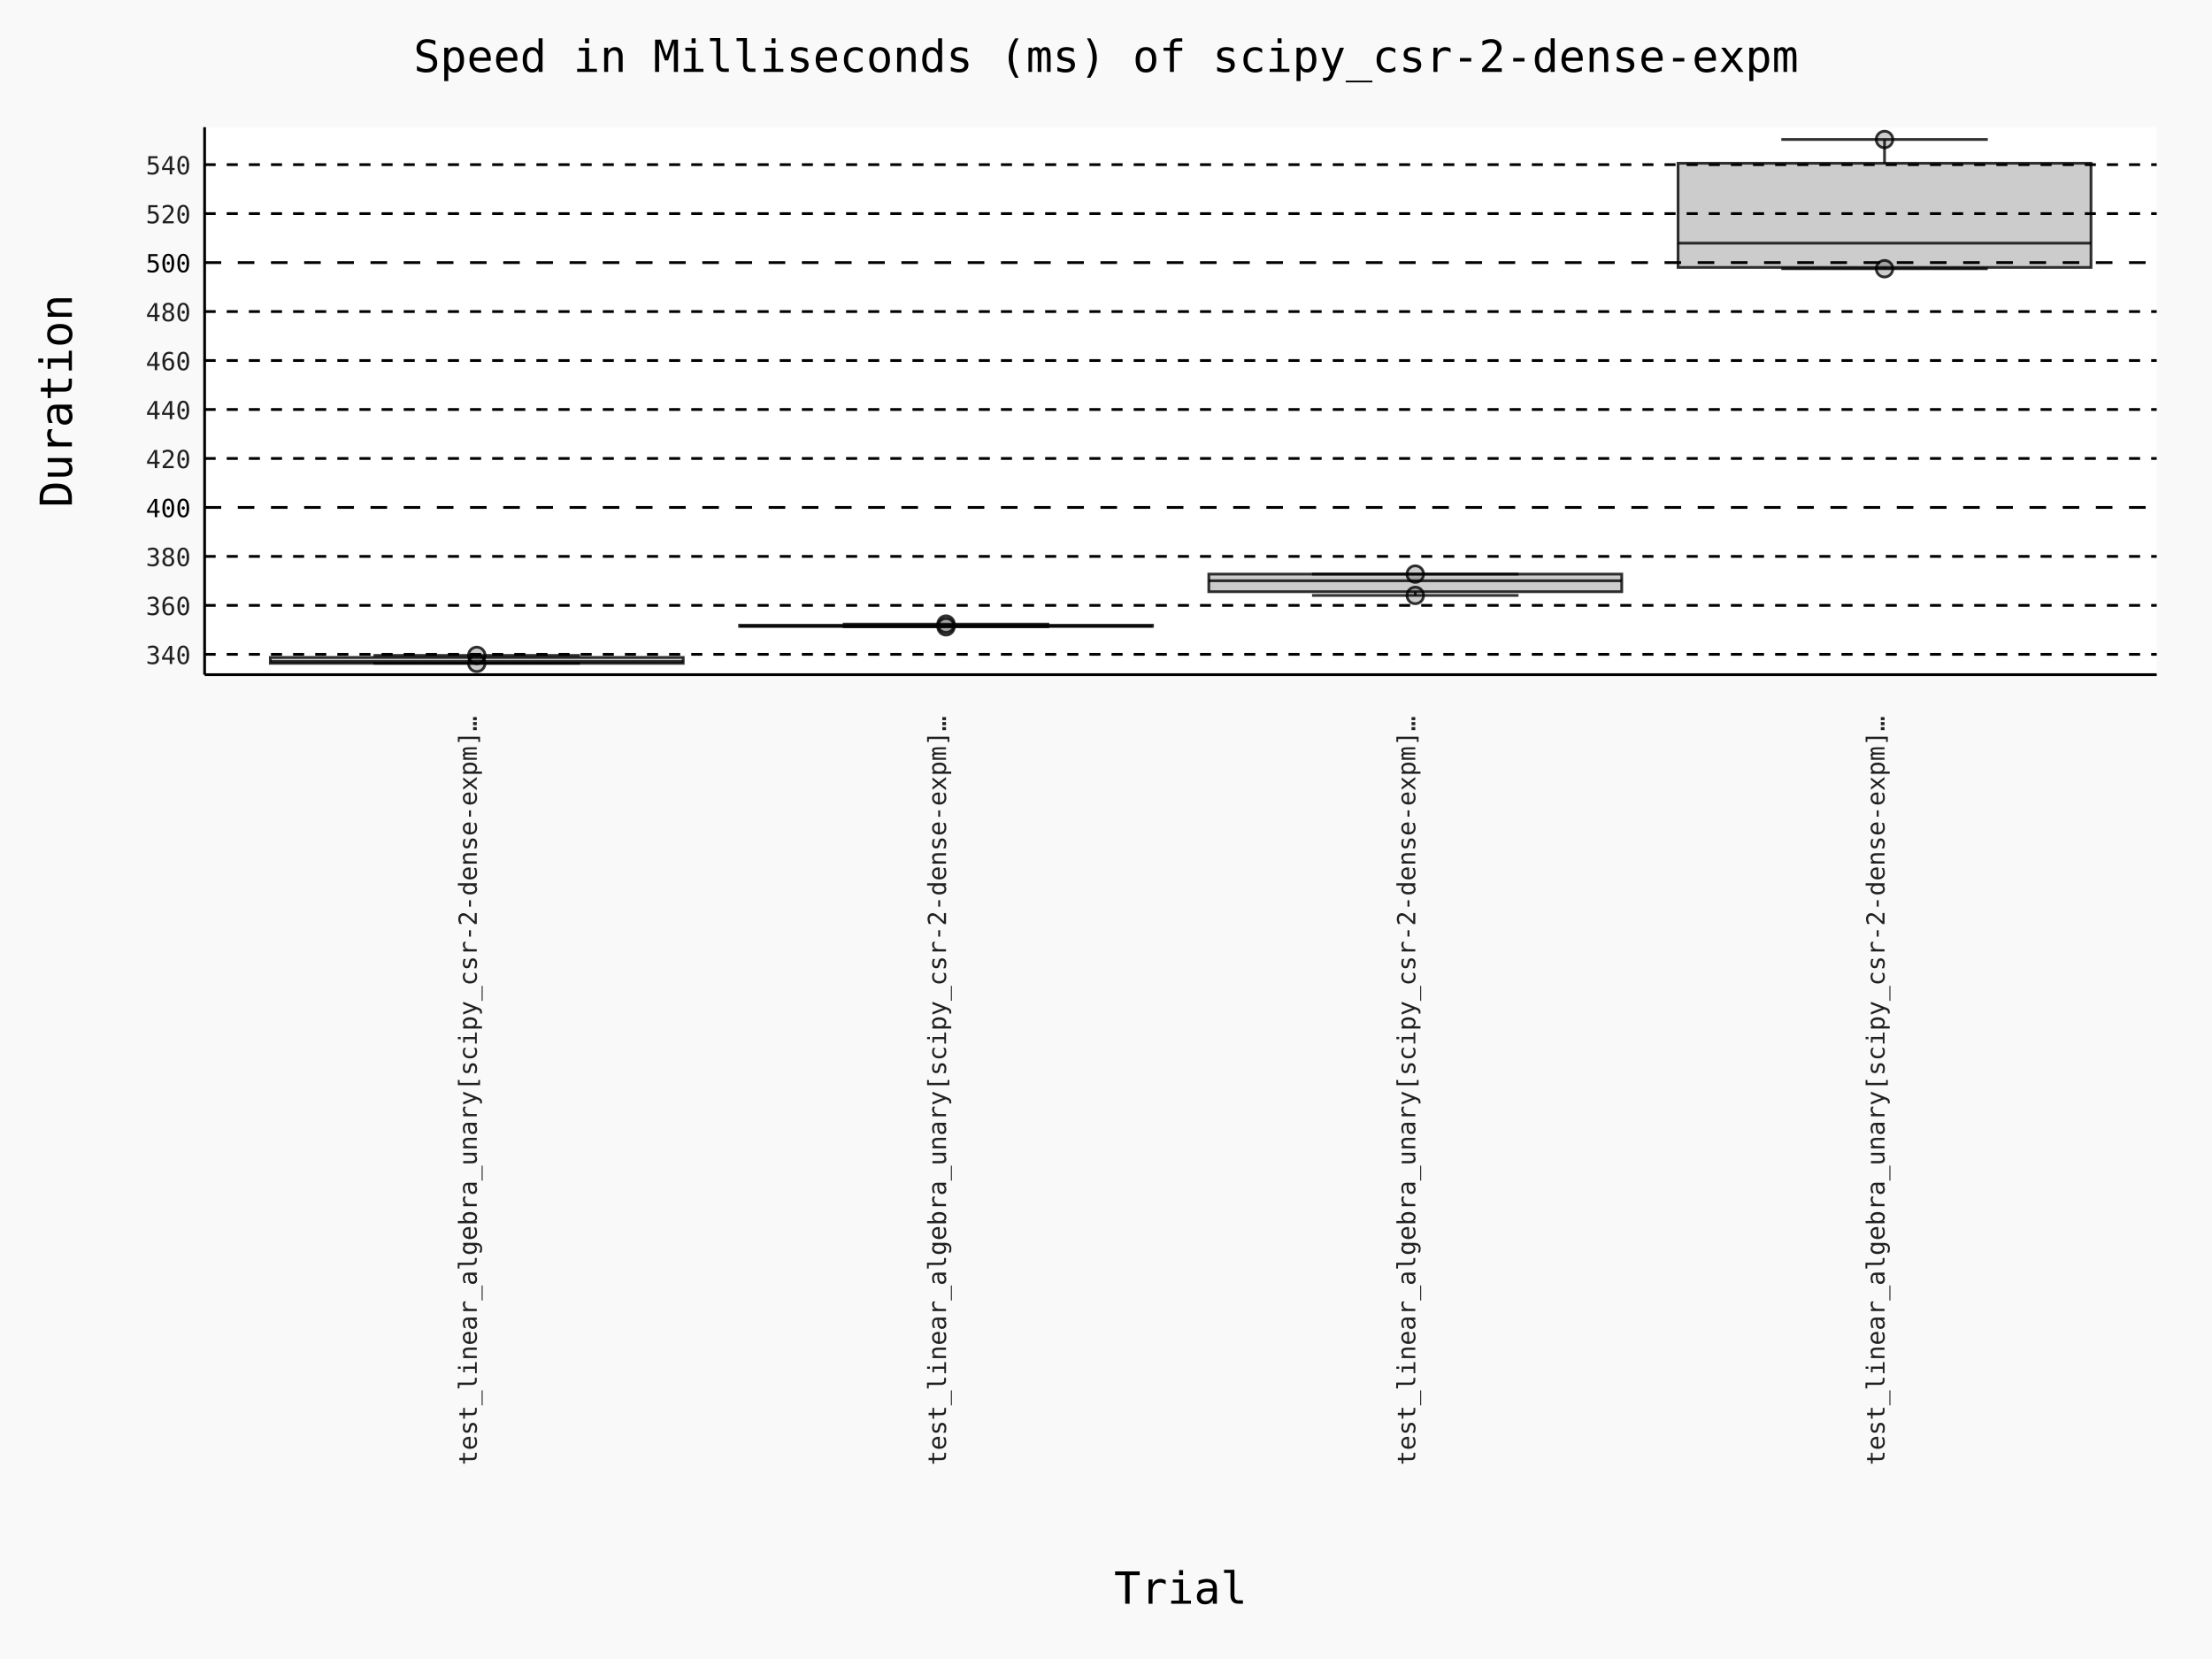
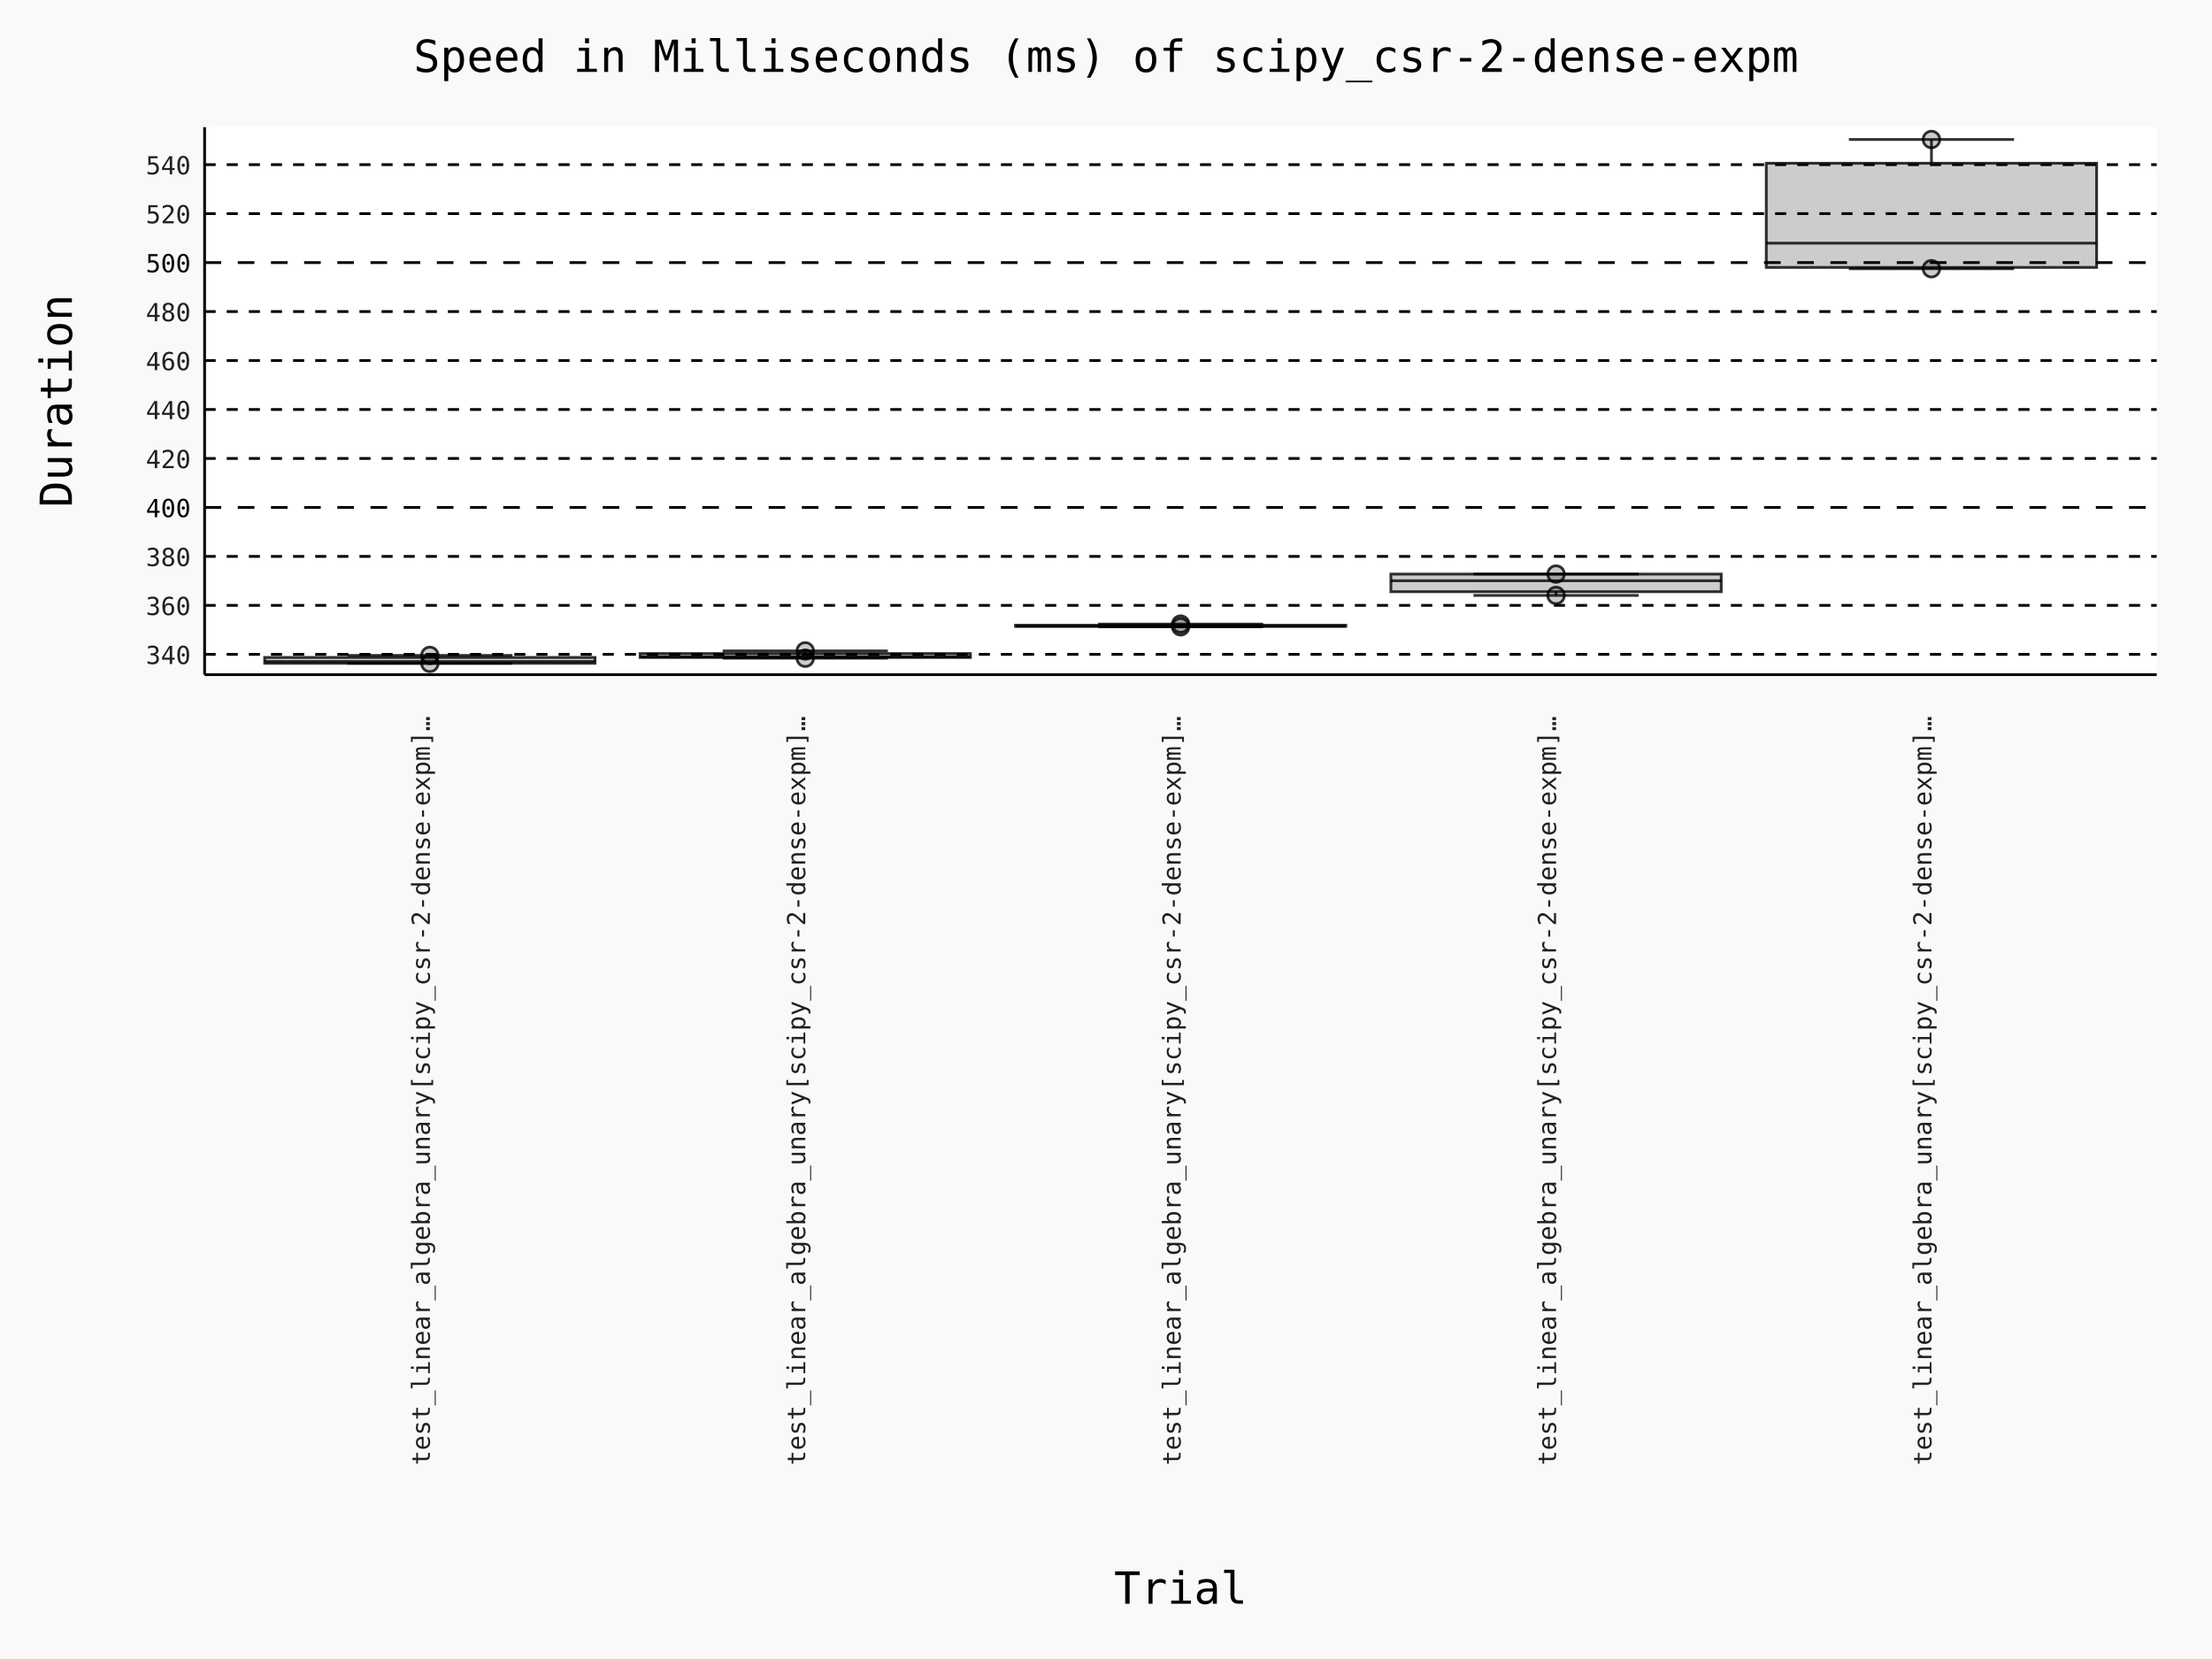
- <svg xmlns="http://www.w3.org/2000/svg" id="chart-a7cde908-3f3c-4f18-a304-75d483a57d22" class="pygal-chart" viewBox="0 0 800 600">
+ <svg xmlns="http://www.w3.org/2000/svg" id="chart-3be28f66-a1d2-4bfa-beb7-95492860ef31" class="pygal-chart" viewBox="0 0 800 600">
  <defs>
-     <style type="text/css">#chart-a7cde908-3f3c-4f18-a304-75d483a57d22{-webkit-user-select:none;-webkit-font-smoothing:antialiased;font-family:Consolas,"Deja Vu Sans Mono","Bitstream Vera Sans Mono","Courier New",monospace}#chart-a7cde908-3f3c-4f18-a304-75d483a57d22 .title{font-family:Consolas,"Deja Vu Sans Mono","Bitstream Vera Sans Mono","Courier New",monospace;font-size:16px}#chart-a7cde908-3f3c-4f18-a304-75d483a57d22 .legends .legend text{font-family:Consolas,"Deja Vu Sans Mono","Bitstream Vera Sans Mono","Courier New",monospace;font-size:14px}#chart-a7cde908-3f3c-4f18-a304-75d483a57d22 .axis text{font-family:Consolas,"Deja Vu Sans Mono","Bitstream Vera Sans Mono","Courier New",monospace;font-size:10px}#chart-a7cde908-3f3c-4f18-a304-75d483a57d22 .axis text.major{font-family:Consolas,"Deja Vu Sans Mono","Bitstream Vera Sans Mono","Courier New",monospace;font-size:10px}#chart-a7cde908-3f3c-4f18-a304-75d483a57d22 .text-overlay text.value{font-family:Consolas,"Deja Vu Sans Mono","Bitstream Vera Sans Mono","Courier New",monospace;font-size:16px}#chart-a7cde908-3f3c-4f18-a304-75d483a57d22 .text-overlay text.label{font-family:Consolas,"Deja Vu Sans Mono","Bitstream Vera Sans Mono","Courier New",monospace;font-size:10px}#chart-a7cde908-3f3c-4f18-a304-75d483a57d22 .tooltip{font-family:Consolas,"Deja Vu Sans Mono","Bitstream Vera Sans Mono","Courier New",monospace;font-size:14px}#chart-a7cde908-3f3c-4f18-a304-75d483a57d22 text.no_data{font-family:Consolas,"Deja Vu Sans Mono","Bitstream Vera Sans Mono","Courier New",monospace;font-size:64px}
- #chart-a7cde908-3f3c-4f18-a304-75d483a57d22{background-color:rgba(249,249,249,1)}#chart-a7cde908-3f3c-4f18-a304-75d483a57d22 path,#chart-a7cde908-3f3c-4f18-a304-75d483a57d22 line,#chart-a7cde908-3f3c-4f18-a304-75d483a57d22 rect,#chart-a7cde908-3f3c-4f18-a304-75d483a57d22 circle{-webkit-transition:150ms;-moz-transition:150ms;transition:150ms}#chart-a7cde908-3f3c-4f18-a304-75d483a57d22 .graph &gt; .background{fill:rgba(249,249,249,1)}#chart-a7cde908-3f3c-4f18-a304-75d483a57d22 .plot &gt; .background{fill:rgba(255,255,255,1)}#chart-a7cde908-3f3c-4f18-a304-75d483a57d22 .graph{fill:rgba(0,0,0,.87)}#chart-a7cde908-3f3c-4f18-a304-75d483a57d22 text.no_data{fill:rgba(0,0,0,1)}#chart-a7cde908-3f3c-4f18-a304-75d483a57d22 .title{fill:rgba(0,0,0,1)}#chart-a7cde908-3f3c-4f18-a304-75d483a57d22 .legends .legend text{fill:rgba(0,0,0,.87)}#chart-a7cde908-3f3c-4f18-a304-75d483a57d22 .legends .legend:hover text{fill:rgba(0,0,0,1)}#chart-a7cde908-3f3c-4f18-a304-75d483a57d22 .axis .line{stroke:rgba(0,0,0,1)}#chart-a7cde908-3f3c-4f18-a304-75d483a57d22 .axis .guide.line{stroke:rgba(0,0,0,.54)}#chart-a7cde908-3f3c-4f18-a304-75d483a57d22 .axis .major.line{stroke:rgba(0,0,0,.87)}#chart-a7cde908-3f3c-4f18-a304-75d483a57d22 .axis text.major{fill:rgba(0,0,0,1)}#chart-a7cde908-3f3c-4f18-a304-75d483a57d22 .axis.y .guides:hover .guide.line,#chart-a7cde908-3f3c-4f18-a304-75d483a57d22 .line-graph .axis.x .guides:hover .guide.line,#chart-a7cde908-3f3c-4f18-a304-75d483a57d22 .stackedline-graph .axis.x .guides:hover .guide.line,#chart-a7cde908-3f3c-4f18-a304-75d483a57d22 .xy-graph .axis.x .guides:hover .guide.line{stroke:rgba(0,0,0,1)}#chart-a7cde908-3f3c-4f18-a304-75d483a57d22 .axis .guides:hover text{fill:rgba(0,0,0,1)}#chart-a7cde908-3f3c-4f18-a304-75d483a57d22 .reactive{fill-opacity:.7;stroke-opacity:.8;stroke-width:1}#chart-a7cde908-3f3c-4f18-a304-75d483a57d22 .ci{stroke:rgba(0,0,0,.87)}#chart-a7cde908-3f3c-4f18-a304-75d483a57d22 .reactive.active,#chart-a7cde908-3f3c-4f18-a304-75d483a57d22 .active .reactive{fill-opacity:.8;stroke-opacity:.9;stroke-width:4}#chart-a7cde908-3f3c-4f18-a304-75d483a57d22 .ci .reactive.active{stroke-width:1.5}#chart-a7cde908-3f3c-4f18-a304-75d483a57d22 .series text{fill:rgba(0,0,0,1)}#chart-a7cde908-3f3c-4f18-a304-75d483a57d22 .tooltip rect{fill:rgba(255,255,255,1);stroke:rgba(0,0,0,1);-webkit-transition:opacity 150ms;-moz-transition:opacity 150ms;transition:opacity 150ms}#chart-a7cde908-3f3c-4f18-a304-75d483a57d22 .tooltip .label{fill:rgba(0,0,0,.87)}#chart-a7cde908-3f3c-4f18-a304-75d483a57d22 .tooltip .label{fill:rgba(0,0,0,.87)}#chart-a7cde908-3f3c-4f18-a304-75d483a57d22 .tooltip .legend{font-size:.8em;fill:rgba(0,0,0,.54)}#chart-a7cde908-3f3c-4f18-a304-75d483a57d22 .tooltip .x_label{font-size:.6em;fill:rgba(0,0,0,1)}#chart-a7cde908-3f3c-4f18-a304-75d483a57d22 .tooltip .xlink{font-size:.5em;text-decoration:underline}#chart-a7cde908-3f3c-4f18-a304-75d483a57d22 .tooltip .value{font-size:1.5em}#chart-a7cde908-3f3c-4f18-a304-75d483a57d22 .bound{font-size:.5em}#chart-a7cde908-3f3c-4f18-a304-75d483a57d22 .max-value{font-size:.75em;fill:rgba(0,0,0,.54)}#chart-a7cde908-3f3c-4f18-a304-75d483a57d22 .map-element{fill:rgba(255,255,255,1);stroke:rgba(0,0,0,.54) !important}#chart-a7cde908-3f3c-4f18-a304-75d483a57d22 .map-element .reactive{fill-opacity:inherit;stroke-opacity:inherit}#chart-a7cde908-3f3c-4f18-a304-75d483a57d22 .color-0,#chart-a7cde908-3f3c-4f18-a304-75d483a57d22 .color-0 a:visited{stroke:#000000;fill:#000000}#chart-a7cde908-3f3c-4f18-a304-75d483a57d22 .color-1,#chart-a7cde908-3f3c-4f18-a304-75d483a57d22 .color-1 a:visited{stroke:#000000;fill:#000000}#chart-a7cde908-3f3c-4f18-a304-75d483a57d22 .color-2,#chart-a7cde908-3f3c-4f18-a304-75d483a57d22 .color-2 a:visited{stroke:#000000;fill:#000000}#chart-a7cde908-3f3c-4f18-a304-75d483a57d22 .color-3,#chart-a7cde908-3f3c-4f18-a304-75d483a57d22 .color-3 a:visited{stroke:#000000;fill:#000000}#chart-a7cde908-3f3c-4f18-a304-75d483a57d22 .text-overlay .color-0 text{fill:white}#chart-a7cde908-3f3c-4f18-a304-75d483a57d22 .text-overlay .color-1 text{fill:white}#chart-a7cde908-3f3c-4f18-a304-75d483a57d22 .text-overlay .color-2 text{fill:white}#chart-a7cde908-3f3c-4f18-a304-75d483a57d22 .text-overlay .color-3 text{fill:white}
- #chart-a7cde908-3f3c-4f18-a304-75d483a57d22 text.no_data{text-anchor:middle}#chart-a7cde908-3f3c-4f18-a304-75d483a57d22 .guide.line{fill:none}#chart-a7cde908-3f3c-4f18-a304-75d483a57d22 .centered{text-anchor:middle}#chart-a7cde908-3f3c-4f18-a304-75d483a57d22 .title{text-anchor:middle}#chart-a7cde908-3f3c-4f18-a304-75d483a57d22 .legends .legend text{fill-opacity:1}#chart-a7cde908-3f3c-4f18-a304-75d483a57d22 .axis.x text{text-anchor:middle}#chart-a7cde908-3f3c-4f18-a304-75d483a57d22 .axis.x:not(.web) text[transform]{text-anchor:start}#chart-a7cde908-3f3c-4f18-a304-75d483a57d22 .axis.x:not(.web) text[transform].backwards{text-anchor:end}#chart-a7cde908-3f3c-4f18-a304-75d483a57d22 .axis.y text{text-anchor:end}#chart-a7cde908-3f3c-4f18-a304-75d483a57d22 .axis.y text[transform].backwards{text-anchor:start}#chart-a7cde908-3f3c-4f18-a304-75d483a57d22 .axis.y2 text{text-anchor:start}#chart-a7cde908-3f3c-4f18-a304-75d483a57d22 .axis.y2 text[transform].backwards{text-anchor:end}#chart-a7cde908-3f3c-4f18-a304-75d483a57d22 .axis .guide.line{stroke-dasharray:4,4;stroke:black}#chart-a7cde908-3f3c-4f18-a304-75d483a57d22 .axis .major.guide.line{stroke-dasharray:6,6;stroke:black}#chart-a7cde908-3f3c-4f18-a304-75d483a57d22 .horizontal .axis.y .guide.line,#chart-a7cde908-3f3c-4f18-a304-75d483a57d22 .horizontal .axis.y2 .guide.line,#chart-a7cde908-3f3c-4f18-a304-75d483a57d22 .vertical .axis.x .guide.line{opacity:0}#chart-a7cde908-3f3c-4f18-a304-75d483a57d22 .horizontal .axis.always_show .guide.line,#chart-a7cde908-3f3c-4f18-a304-75d483a57d22 .vertical .axis.always_show .guide.line{opacity:1 !important}#chart-a7cde908-3f3c-4f18-a304-75d483a57d22 .axis.y .guides:hover .guide.line,#chart-a7cde908-3f3c-4f18-a304-75d483a57d22 .axis.y2 .guides:hover .guide.line,#chart-a7cde908-3f3c-4f18-a304-75d483a57d22 .axis.x .guides:hover .guide.line{opacity:1}#chart-a7cde908-3f3c-4f18-a304-75d483a57d22 .axis .guides:hover text{opacity:1}#chart-a7cde908-3f3c-4f18-a304-75d483a57d22 .nofill{fill:none}#chart-a7cde908-3f3c-4f18-a304-75d483a57d22 .subtle-fill{fill-opacity:.2}#chart-a7cde908-3f3c-4f18-a304-75d483a57d22 .dot{stroke-width:1px;fill-opacity:1;stroke-opacity:1}#chart-a7cde908-3f3c-4f18-a304-75d483a57d22 .dot.active{stroke-width:5px}#chart-a7cde908-3f3c-4f18-a304-75d483a57d22 .dot.negative{fill:transparent}#chart-a7cde908-3f3c-4f18-a304-75d483a57d22 text,#chart-a7cde908-3f3c-4f18-a304-75d483a57d22 tspan{stroke:none !important}#chart-a7cde908-3f3c-4f18-a304-75d483a57d22 .series text.active{opacity:1}#chart-a7cde908-3f3c-4f18-a304-75d483a57d22 .tooltip rect{fill-opacity:.95;stroke-width:.5}#chart-a7cde908-3f3c-4f18-a304-75d483a57d22 .tooltip text{fill-opacity:1}#chart-a7cde908-3f3c-4f18-a304-75d483a57d22 .showable{visibility:hidden}#chart-a7cde908-3f3c-4f18-a304-75d483a57d22 .showable.shown{visibility:visible}#chart-a7cde908-3f3c-4f18-a304-75d483a57d22 .gauge-background{fill:rgba(229,229,229,1);stroke:none}#chart-a7cde908-3f3c-4f18-a304-75d483a57d22 .bg-lines{stroke:rgba(249,249,249,1);stroke-width:2px}
+     <style type="text/css">#chart-3be28f66-a1d2-4bfa-beb7-95492860ef31{-webkit-user-select:none;-webkit-font-smoothing:antialiased;font-family:Consolas,"Deja Vu Sans Mono","Bitstream Vera Sans Mono","Courier New",monospace}#chart-3be28f66-a1d2-4bfa-beb7-95492860ef31 .title{font-family:Consolas,"Deja Vu Sans Mono","Bitstream Vera Sans Mono","Courier New",monospace;font-size:16px}#chart-3be28f66-a1d2-4bfa-beb7-95492860ef31 .legends .legend text{font-family:Consolas,"Deja Vu Sans Mono","Bitstream Vera Sans Mono","Courier New",monospace;font-size:14px}#chart-3be28f66-a1d2-4bfa-beb7-95492860ef31 .axis text{font-family:Consolas,"Deja Vu Sans Mono","Bitstream Vera Sans Mono","Courier New",monospace;font-size:10px}#chart-3be28f66-a1d2-4bfa-beb7-95492860ef31 .axis text.major{font-family:Consolas,"Deja Vu Sans Mono","Bitstream Vera Sans Mono","Courier New",monospace;font-size:10px}#chart-3be28f66-a1d2-4bfa-beb7-95492860ef31 .text-overlay text.value{font-family:Consolas,"Deja Vu Sans Mono","Bitstream Vera Sans Mono","Courier New",monospace;font-size:16px}#chart-3be28f66-a1d2-4bfa-beb7-95492860ef31 .text-overlay text.label{font-family:Consolas,"Deja Vu Sans Mono","Bitstream Vera Sans Mono","Courier New",monospace;font-size:10px}#chart-3be28f66-a1d2-4bfa-beb7-95492860ef31 .tooltip{font-family:Consolas,"Deja Vu Sans Mono","Bitstream Vera Sans Mono","Courier New",monospace;font-size:14px}#chart-3be28f66-a1d2-4bfa-beb7-95492860ef31 text.no_data{font-family:Consolas,"Deja Vu Sans Mono","Bitstream Vera Sans Mono","Courier New",monospace;font-size:64px}
+ #chart-3be28f66-a1d2-4bfa-beb7-95492860ef31{background-color:rgba(249,249,249,1)}#chart-3be28f66-a1d2-4bfa-beb7-95492860ef31 path,#chart-3be28f66-a1d2-4bfa-beb7-95492860ef31 line,#chart-3be28f66-a1d2-4bfa-beb7-95492860ef31 rect,#chart-3be28f66-a1d2-4bfa-beb7-95492860ef31 circle{-webkit-transition:150ms;-moz-transition:150ms;transition:150ms}#chart-3be28f66-a1d2-4bfa-beb7-95492860ef31 .graph &gt; .background{fill:rgba(249,249,249,1)}#chart-3be28f66-a1d2-4bfa-beb7-95492860ef31 .plot &gt; .background{fill:rgba(255,255,255,1)}#chart-3be28f66-a1d2-4bfa-beb7-95492860ef31 .graph{fill:rgba(0,0,0,.87)}#chart-3be28f66-a1d2-4bfa-beb7-95492860ef31 text.no_data{fill:rgba(0,0,0,1)}#chart-3be28f66-a1d2-4bfa-beb7-95492860ef31 .title{fill:rgba(0,0,0,1)}#chart-3be28f66-a1d2-4bfa-beb7-95492860ef31 .legends .legend text{fill:rgba(0,0,0,.87)}#chart-3be28f66-a1d2-4bfa-beb7-95492860ef31 .legends .legend:hover text{fill:rgba(0,0,0,1)}#chart-3be28f66-a1d2-4bfa-beb7-95492860ef31 .axis .line{stroke:rgba(0,0,0,1)}#chart-3be28f66-a1d2-4bfa-beb7-95492860ef31 .axis .guide.line{stroke:rgba(0,0,0,.54)}#chart-3be28f66-a1d2-4bfa-beb7-95492860ef31 .axis .major.line{stroke:rgba(0,0,0,.87)}#chart-3be28f66-a1d2-4bfa-beb7-95492860ef31 .axis text.major{fill:rgba(0,0,0,1)}#chart-3be28f66-a1d2-4bfa-beb7-95492860ef31 .axis.y .guides:hover .guide.line,#chart-3be28f66-a1d2-4bfa-beb7-95492860ef31 .line-graph .axis.x .guides:hover .guide.line,#chart-3be28f66-a1d2-4bfa-beb7-95492860ef31 .stackedline-graph .axis.x .guides:hover .guide.line,#chart-3be28f66-a1d2-4bfa-beb7-95492860ef31 .xy-graph .axis.x .guides:hover .guide.line{stroke:rgba(0,0,0,1)}#chart-3be28f66-a1d2-4bfa-beb7-95492860ef31 .axis .guides:hover text{fill:rgba(0,0,0,1)}#chart-3be28f66-a1d2-4bfa-beb7-95492860ef31 .reactive{fill-opacity:.7;stroke-opacity:.8;stroke-width:1}#chart-3be28f66-a1d2-4bfa-beb7-95492860ef31 .ci{stroke:rgba(0,0,0,.87)}#chart-3be28f66-a1d2-4bfa-beb7-95492860ef31 .reactive.active,#chart-3be28f66-a1d2-4bfa-beb7-95492860ef31 .active .reactive{fill-opacity:.8;stroke-opacity:.9;stroke-width:4}#chart-3be28f66-a1d2-4bfa-beb7-95492860ef31 .ci .reactive.active{stroke-width:1.5}#chart-3be28f66-a1d2-4bfa-beb7-95492860ef31 .series text{fill:rgba(0,0,0,1)}#chart-3be28f66-a1d2-4bfa-beb7-95492860ef31 .tooltip rect{fill:rgba(255,255,255,1);stroke:rgba(0,0,0,1);-webkit-transition:opacity 150ms;-moz-transition:opacity 150ms;transition:opacity 150ms}#chart-3be28f66-a1d2-4bfa-beb7-95492860ef31 .tooltip .label{fill:rgba(0,0,0,.87)}#chart-3be28f66-a1d2-4bfa-beb7-95492860ef31 .tooltip .label{fill:rgba(0,0,0,.87)}#chart-3be28f66-a1d2-4bfa-beb7-95492860ef31 .tooltip .legend{font-size:.8em;fill:rgba(0,0,0,.54)}#chart-3be28f66-a1d2-4bfa-beb7-95492860ef31 .tooltip .x_label{font-size:.6em;fill:rgba(0,0,0,1)}#chart-3be28f66-a1d2-4bfa-beb7-95492860ef31 .tooltip .xlink{font-size:.5em;text-decoration:underline}#chart-3be28f66-a1d2-4bfa-beb7-95492860ef31 .tooltip .value{font-size:1.5em}#chart-3be28f66-a1d2-4bfa-beb7-95492860ef31 .bound{font-size:.5em}#chart-3be28f66-a1d2-4bfa-beb7-95492860ef31 .max-value{font-size:.75em;fill:rgba(0,0,0,.54)}#chart-3be28f66-a1d2-4bfa-beb7-95492860ef31 .map-element{fill:rgba(255,255,255,1);stroke:rgba(0,0,0,.54) !important}#chart-3be28f66-a1d2-4bfa-beb7-95492860ef31 .map-element .reactive{fill-opacity:inherit;stroke-opacity:inherit}#chart-3be28f66-a1d2-4bfa-beb7-95492860ef31 .color-0,#chart-3be28f66-a1d2-4bfa-beb7-95492860ef31 .color-0 a:visited{stroke:#000000;fill:#000000}#chart-3be28f66-a1d2-4bfa-beb7-95492860ef31 .color-1,#chart-3be28f66-a1d2-4bfa-beb7-95492860ef31 .color-1 a:visited{stroke:#000000;fill:#000000}#chart-3be28f66-a1d2-4bfa-beb7-95492860ef31 .color-2,#chart-3be28f66-a1d2-4bfa-beb7-95492860ef31 .color-2 a:visited{stroke:#000000;fill:#000000}#chart-3be28f66-a1d2-4bfa-beb7-95492860ef31 .color-3,#chart-3be28f66-a1d2-4bfa-beb7-95492860ef31 .color-3 a:visited{stroke:#000000;fill:#000000}#chart-3be28f66-a1d2-4bfa-beb7-95492860ef31 .color-4,#chart-3be28f66-a1d2-4bfa-beb7-95492860ef31 .color-4 a:visited{stroke:#000000;fill:#000000}#chart-3be28f66-a1d2-4bfa-beb7-95492860ef31 .text-overlay .color-0 text{fill:white}#chart-3be28f66-a1d2-4bfa-beb7-95492860ef31 .text-overlay .color-1 text{fill:white}#chart-3be28f66-a1d2-4bfa-beb7-95492860ef31 .text-overlay .color-2 text{fill:white}#chart-3be28f66-a1d2-4bfa-beb7-95492860ef31 .text-overlay .color-3 text{fill:white}#chart-3be28f66-a1d2-4bfa-beb7-95492860ef31 .text-overlay .color-4 text{fill:white}
+ #chart-3be28f66-a1d2-4bfa-beb7-95492860ef31 text.no_data{text-anchor:middle}#chart-3be28f66-a1d2-4bfa-beb7-95492860ef31 .guide.line{fill:none}#chart-3be28f66-a1d2-4bfa-beb7-95492860ef31 .centered{text-anchor:middle}#chart-3be28f66-a1d2-4bfa-beb7-95492860ef31 .title{text-anchor:middle}#chart-3be28f66-a1d2-4bfa-beb7-95492860ef31 .legends .legend text{fill-opacity:1}#chart-3be28f66-a1d2-4bfa-beb7-95492860ef31 .axis.x text{text-anchor:middle}#chart-3be28f66-a1d2-4bfa-beb7-95492860ef31 .axis.x:not(.web) text[transform]{text-anchor:start}#chart-3be28f66-a1d2-4bfa-beb7-95492860ef31 .axis.x:not(.web) text[transform].backwards{text-anchor:end}#chart-3be28f66-a1d2-4bfa-beb7-95492860ef31 .axis.y text{text-anchor:end}#chart-3be28f66-a1d2-4bfa-beb7-95492860ef31 .axis.y text[transform].backwards{text-anchor:start}#chart-3be28f66-a1d2-4bfa-beb7-95492860ef31 .axis.y2 text{text-anchor:start}#chart-3be28f66-a1d2-4bfa-beb7-95492860ef31 .axis.y2 text[transform].backwards{text-anchor:end}#chart-3be28f66-a1d2-4bfa-beb7-95492860ef31 .axis .guide.line{stroke-dasharray:4,4;stroke:black}#chart-3be28f66-a1d2-4bfa-beb7-95492860ef31 .axis .major.guide.line{stroke-dasharray:6,6;stroke:black}#chart-3be28f66-a1d2-4bfa-beb7-95492860ef31 .horizontal .axis.y .guide.line,#chart-3be28f66-a1d2-4bfa-beb7-95492860ef31 .horizontal .axis.y2 .guide.line,#chart-3be28f66-a1d2-4bfa-beb7-95492860ef31 .vertical .axis.x .guide.line{opacity:0}#chart-3be28f66-a1d2-4bfa-beb7-95492860ef31 .horizontal .axis.always_show .guide.line,#chart-3be28f66-a1d2-4bfa-beb7-95492860ef31 .vertical .axis.always_show .guide.line{opacity:1 !important}#chart-3be28f66-a1d2-4bfa-beb7-95492860ef31 .axis.y .guides:hover .guide.line,#chart-3be28f66-a1d2-4bfa-beb7-95492860ef31 .axis.y2 .guides:hover .guide.line,#chart-3be28f66-a1d2-4bfa-beb7-95492860ef31 .axis.x .guides:hover .guide.line{opacity:1}#chart-3be28f66-a1d2-4bfa-beb7-95492860ef31 .axis .guides:hover text{opacity:1}#chart-3be28f66-a1d2-4bfa-beb7-95492860ef31 .nofill{fill:none}#chart-3be28f66-a1d2-4bfa-beb7-95492860ef31 .subtle-fill{fill-opacity:.2}#chart-3be28f66-a1d2-4bfa-beb7-95492860ef31 .dot{stroke-width:1px;fill-opacity:1;stroke-opacity:1}#chart-3be28f66-a1d2-4bfa-beb7-95492860ef31 .dot.active{stroke-width:5px}#chart-3be28f66-a1d2-4bfa-beb7-95492860ef31 .dot.negative{fill:transparent}#chart-3be28f66-a1d2-4bfa-beb7-95492860ef31 text,#chart-3be28f66-a1d2-4bfa-beb7-95492860ef31 tspan{stroke:none !important}#chart-3be28f66-a1d2-4bfa-beb7-95492860ef31 .series text.active{opacity:1}#chart-3be28f66-a1d2-4bfa-beb7-95492860ef31 .tooltip rect{fill-opacity:.95;stroke-width:.5}#chart-3be28f66-a1d2-4bfa-beb7-95492860ef31 .tooltip text{fill-opacity:1}#chart-3be28f66-a1d2-4bfa-beb7-95492860ef31 .showable{visibility:hidden}#chart-3be28f66-a1d2-4bfa-beb7-95492860ef31 .showable.shown{visibility:visible}#chart-3be28f66-a1d2-4bfa-beb7-95492860ef31 .gauge-background{fill:rgba(229,229,229,1);stroke:none}#chart-3be28f66-a1d2-4bfa-beb7-95492860ef31 .bg-lines{stroke:rgba(249,249,249,1);stroke-width:2px}
.tooltip .value{font-size:1em !important}.axis text{font-size:9px !important}</style>
  </defs>
  <g class="graph custombox-graph vertical">
    <rect x="0" y="0" width="800" height="600" class="background" />
    <g transform="translate(74, 46)" class="plot">
      <rect x="0" y="0" width="706.0" height="198.0" class="background" />
      <g class="axis y always_show">
        <path d="M0 198 h706" class="line" />
        <g class="guides">
          <path d="M0 190.65 h706" class="guide line" />
          <text x="-5" y="194.15" class="">340</text>
        </g>
        <g class="guides">
          <path d="M0 172.94 h706" class="guide line" />
          <text x="-5" y="176.44" class="">360</text>
        </g>
        <g class="guides">
          <path d="M0 155.23 h706" class="guide line" />
          <text x="-5" y="158.73" class="">380</text>
        </g>
        <g class="guides">
          <path d="M0 137.52 h706" class="major guide line" />
          <text x="-5" y="141.02" class="major">400</text>
        </g>
        <g class="guides">
          <path d="M0 119.809 h706" class="guide line" />
          <text x="-5" y="123.309" class="">420</text>
        </g>
        <g class="guides">
          <path d="M0 102.099 h706" class="guide line" />
          <text x="-5" y="105.599" class="">440</text>
        </g>
        <g class="guides">
          <path d="M0 84.389 h706" class="guide line" />
          <text x="-5" y="87.889" class="">460</text>
        </g>
        <g class="guides">
          <path d="M0 66.679 h706" class="guide line" />
          <text x="-5" y="70.179" class="">480</text>
        </g>
        <g class="guides">
          <path d="M0 48.969 h706" class="major guide line" />
          <text x="-5" y="52.469" class="major">500</text>
        </g>
        <g class="guides">
          <path d="M0 31.258 h706" class="guide line" />
          <text x="-5" y="34.758" class="">520</text>
        </g>
        <g class="guides">
          <path d="M0 13.548 h706" class="guide line" />
          <text x="-5" y="17.048" class="">540</text>
        </g>
      </g>
      <g class="axis x">
        <path d="M0 0 v198" class="line" />
        <g class="guides">
-           <path d="M98.433 0 v198" class="guide line" />
-           <text x="98.433" y="213.0" class="backwards" transform="rotate(270 98.43269 213)">test_linear_algebra_unary[scipy_csr-2-dense-expm]…</text>
+           <path d="M81.462 0 v198" class="guide line" />
+           <text x="81.462" y="213.0" class="backwards" transform="rotate(270 81.46154 213)">test_linear_algebra_unary[scipy_csr-2-dense-expm]…</text>
        </g>
        <g class="guides">
-           <path d="M268.144 0 v198" class="guide line" />
-           <text x="268.144" y="213.0" class="backwards" transform="rotate(270 268.1442 213)">test_linear_algebra_unary[scipy_csr-2-dense-expm]…</text>
+           <path d="M217.231 0 v198" class="guide line" />
+           <text x="217.231" y="213.0" class="backwards" transform="rotate(270 217.2308 213)">test_linear_algebra_unary[scipy_csr-2-dense-expm]…</text>
        </g>
        <g class="guides">
-           <path d="M437.856 0 v198" class="guide line" />
-           <text x="437.856" y="213.0" class="backwards" transform="rotate(270 437.8558 213)">test_linear_algebra_unary[scipy_csr-2-dense-expm]…</text>
+           <path d="M353 0 v198" class="guide line" />
+           <text x="353.0" y="213.0" class="backwards" transform="rotate(270 353 213)">test_linear_algebra_unary[scipy_csr-2-dense-expm]…</text>
        </g>
        <g class="guides">
-           <path d="M607.567 0 v198" class="guide line" />
-           <text x="607.567" y="213.0" class="backwards" transform="rotate(270 607.5673 213)">test_linear_algebra_unary[scipy_csr-2-dense-expm]…</text>
+           <path d="M488.769 0 v198" class="guide line" />
+           <text x="488.769" y="213.0" class="backwards" transform="rotate(270 488.7692 213)">test_linear_algebra_unary[scipy_csr-2-dense-expm]…</text>
+         </g>
+         <g class="guides">
+           <path d="M624.538 0 v198" class="guide line" />
+           <text x="624.538" y="213.0" class="backwards" transform="rotate(270 624.5385 213)">test_linear_algebra_unary[scipy_csr-2-dense-expm]…</text>
        </g>
      </g>
      <g class="series serie-0 color-0">
        <g class="boxes">
          <g class="box">
-             <path stroke-width="3" d="M61.096 193.896 L135.769 193.896" class="reactive tooltip-trigger" />
-             <path stroke-width="3" d="M23.76 193.238 L173.106 193.238" class="reactive tooltip-trigger" />
-             <path stroke-width="3" d="M61.096 191.044 L135.769 191.044" class="reactive tooltip-trigger" />
-             <path stroke-width="2" d="M98.433 193.896 L98.433 193.892" class="reactive tooltip-trigger" />
-             <path stroke-width="2" d="M98.433 191.044 L98.433 191.774" class="reactive tooltip-trigger" />
-             <rect x="23.76" y="191.774" height="2.118" width="149.346" class="subtle-fill reactive tooltip-trigger" />
-             <circle cx="98.433" cy="193.896" r="3" class="subtle-fill reactive tooltip-trigger" />
-             <circle cx="98.433" cy="191.044" r="3" class="subtle-fill reactive tooltip-trigger" />
+             <path stroke-width="3" d="M51.592 193.896 L111.331 193.896" class="reactive tooltip-trigger" />
+             <path stroke-width="3" d="M21.723 193.238 L141.2 193.238" class="reactive tooltip-trigger" />
+             <path stroke-width="3" d="M51.592 191.044 L111.331 191.044" class="reactive tooltip-trigger" />
+             <path stroke-width="2" d="M81.462 193.896 L81.462 193.892" class="reactive tooltip-trigger" />
+             <path stroke-width="2" d="M81.462 191.044 L81.462 191.774" class="reactive tooltip-trigger" />
+             <rect x="21.723" y="191.774" height="2.118" width="119.477" class="subtle-fill reactive tooltip-trigger" />
+             <circle cx="81.462" cy="193.896" r="3" class="subtle-fill reactive tooltip-trigger" />
+             <circle cx="81.462" cy="191.044" r="3" class="subtle-fill reactive tooltip-trigger" />
          </g>
        </g>
      </g>
      <g class="series serie-1 color-1">
        <g class="boxes">
          <g class="box">
-             <path stroke-width="3" d="M230.808 180.69 L305.481 180.69" class="reactive tooltip-trigger" />
-             <path stroke-width="3" d="M193.471 180.452 L342.817 180.452" class="reactive tooltip-trigger" />
-             <path stroke-width="3" d="M230.808 179.711 L305.481 179.711" class="reactive tooltip-trigger" />
-             <path stroke-width="2" d="M268.144 180.69 L268.144 180.526" class="reactive tooltip-trigger" />
-             <path stroke-width="2" d="M268.144 179.711 L268.144 180.118" class="reactive tooltip-trigger" />
-             <rect x="193.471" y="180.118" height="0.409" width="149.346" class="subtle-fill reactive tooltip-trigger" />
-             <circle cx="268.144" cy="180.69" r="3" class="subtle-fill reactive tooltip-trigger" />
-             <circle cx="268.144" cy="179.711" r="3" class="subtle-fill reactive tooltip-trigger" />
+             <path stroke-width="3" d="M187.362 192.047 L247.1 192.047" class="reactive tooltip-trigger" />
+             <path stroke-width="3" d="M157.492 191.55 L276.969 191.55" class="reactive tooltip-trigger" />
+             <path stroke-width="3" d="M187.362 189.414 L247.1 189.414" class="reactive tooltip-trigger" />
+             <path stroke-width="2" d="M217.231 192.047 L217.231 191.782" class="reactive tooltip-trigger" />
+             <path stroke-width="2" d="M217.231 189.414 L217.231 190.374" class="reactive tooltip-trigger" />
+             <rect x="157.492" y="190.374" height="1.408" width="119.477" class="subtle-fill reactive tooltip-trigger" />
+             <circle cx="217.231" cy="192.047" r="3" class="subtle-fill reactive tooltip-trigger" />
+             <circle cx="217.231" cy="189.414" r="3" class="subtle-fill reactive tooltip-trigger" />
          </g>
        </g>
      </g>
      <g class="series serie-2 color-2">
        <g class="boxes">
          <g class="box">
-             <path stroke-width="3" d="M400.519 169.343 L475.192 169.343" class="reactive tooltip-trigger" />
-             <path stroke-width="3" d="M363.183 164.035 L512.529 164.035" class="reactive tooltip-trigger" />
-             <path stroke-width="3" d="M400.519 161.626 L475.192 161.626" class="reactive tooltip-trigger" />
-             <path stroke-width="2" d="M437.856 169.343 L437.856 167.995" class="reactive tooltip-trigger" />
-             <path stroke-width="2" d="M437.856 161.626 L437.856 161.627" class="reactive tooltip-trigger" />
-             <rect x="363.183" y="161.627" height="6.369" width="149.346" class="subtle-fill reactive tooltip-trigger" />
-             <circle cx="437.856" cy="169.343" r="3" class="subtle-fill reactive tooltip-trigger" />
-             <circle cx="437.856" cy="161.626" r="3" class="subtle-fill reactive tooltip-trigger" />
+             <path stroke-width="3" d="M323.131 180.69 L382.869 180.69" class="reactive tooltip-trigger" />
+             <path stroke-width="3" d="M293.262 180.452 L412.738 180.452" class="reactive tooltip-trigger" />
+             <path stroke-width="3" d="M323.131 179.711 L382.869 179.711" class="reactive tooltip-trigger" />
+             <path stroke-width="2" d="M353 180.69 L353 180.526" class="reactive tooltip-trigger" />
+             <path stroke-width="2" d="M353 179.711 L353 180.118" class="reactive tooltip-trigger" />
+             <rect x="293.262" y="180.118" height="0.409" width="119.477" class="subtle-fill reactive tooltip-trigger" />
+             <circle cx="353.0" cy="180.69" r="3" class="subtle-fill reactive tooltip-trigger" />
+             <circle cx="353.0" cy="179.711" r="3" class="subtle-fill reactive tooltip-trigger" />
          </g>
        </g>
      </g>
      <g class="series serie-3 color-3">
        <g class="boxes">
          <g class="box">
-             <path stroke-width="3" d="M570.231 51.188 L644.904 51.188" class="reactive tooltip-trigger" />
-             <path stroke-width="3" d="M532.894 41.944 L682.24 41.944" class="reactive tooltip-trigger" />
-             <path stroke-width="3" d="M570.231 4.447 L644.904 4.447" class="reactive tooltip-trigger" />
-             <path stroke-width="2" d="M607.567 51.188 L607.567 50.722" class="reactive tooltip-trigger" />
-             <path stroke-width="2" d="M607.567 4.447 L607.567 13.038" class="reactive tooltip-trigger" />
-             <rect x="532.894" y="13.038" height="37.685" width="149.346" class="subtle-fill reactive tooltip-trigger" />
-             <circle cx="607.567" cy="51.188" r="3" class="subtle-fill reactive tooltip-trigger" />
-             <circle cx="607.567" cy="4.447" r="3" class="subtle-fill reactive tooltip-trigger" />
+             <path stroke-width="3" d="M458.9 169.343 L518.638 169.343" class="reactive tooltip-trigger" />
+             <path stroke-width="3" d="M429.031 164.035 L548.508 164.035" class="reactive tooltip-trigger" />
+             <path stroke-width="3" d="M458.9 161.626 L518.638 161.626" class="reactive tooltip-trigger" />
+             <path stroke-width="2" d="M488.769 169.343 L488.769 167.995" class="reactive tooltip-trigger" />
+             <path stroke-width="2" d="M488.769 161.626 L488.769 161.627" class="reactive tooltip-trigger" />
+             <rect x="429.031" y="161.627" height="6.369" width="119.477" class="subtle-fill reactive tooltip-trigger" />
+             <circle cx="488.769" cy="169.343" r="3" class="subtle-fill reactive tooltip-trigger" />
+             <circle cx="488.769" cy="161.626" r="3" class="subtle-fill reactive tooltip-trigger" />
+           </g>
+         </g>
+       </g>
+       <g class="series serie-4 color-4">
+         <g class="boxes">
+           <g class="box">
+             <path stroke-width="3" d="M594.669 51.188 L654.408 51.188" class="reactive tooltip-trigger" />
+             <path stroke-width="3" d="M564.8 41.944 L684.277 41.944" class="reactive tooltip-trigger" />
+             <path stroke-width="3" d="M594.669 4.447 L654.408 4.447" class="reactive tooltip-trigger" />
+             <path stroke-width="2" d="M624.538 51.188 L624.538 50.722" class="reactive tooltip-trigger" />
+             <path stroke-width="2" d="M624.538 4.447 L624.538 13.038" class="reactive tooltip-trigger" />
+             <rect x="564.8" y="13.038" height="37.685" width="119.477" class="subtle-fill reactive tooltip-trigger" />
+             <circle cx="624.538" cy="51.188" r="3" class="subtle-fill reactive tooltip-trigger" />
+             <circle cx="624.538" cy="4.447" r="3" class="subtle-fill reactive tooltip-trigger" />
          </g>
        </g>
      </g>
    </g>
    <g class="titles">
      <text x="400.0" y="26" class="title plot_title">Speed in Milliseconds (ms) of scipy_csr-2-dense-expm</text>
      <text x="427.0" y="580.0" class="title">Trial</text>
      <text x="0" y="171.0" class="title" transform="rotate(-90 0 145)">Duration</text>
    </g>
    <g transform="translate(74, 46)" class="plot overlay">
      <g class="series serie-0 color-0" />
      <g class="series serie-1 color-1" />
      <g class="series serie-2 color-2" />
      <g class="series serie-3 color-3" />
+       <g class="series serie-4 color-4" />
    </g>
    <g transform="translate(74, 46)" class="plot text-overlay">
      <g class="series serie-0 color-0" />
      <g class="series serie-1 color-1" />
      <g class="series serie-2 color-2" />
      <g class="series serie-3 color-3" />
+       <g class="series serie-4 color-4" />
    </g>
    <g transform="translate(74, 46)" class="plot tooltip-overlay">
      <g transform="translate(0 0)" style="opacity: 0" class="tooltip">
        <rect rx="0" ry="0" width="0" height="0" class="tooltip-box" />
        <g class="text" />
      </g>
    </g>
  </g>
</svg>
